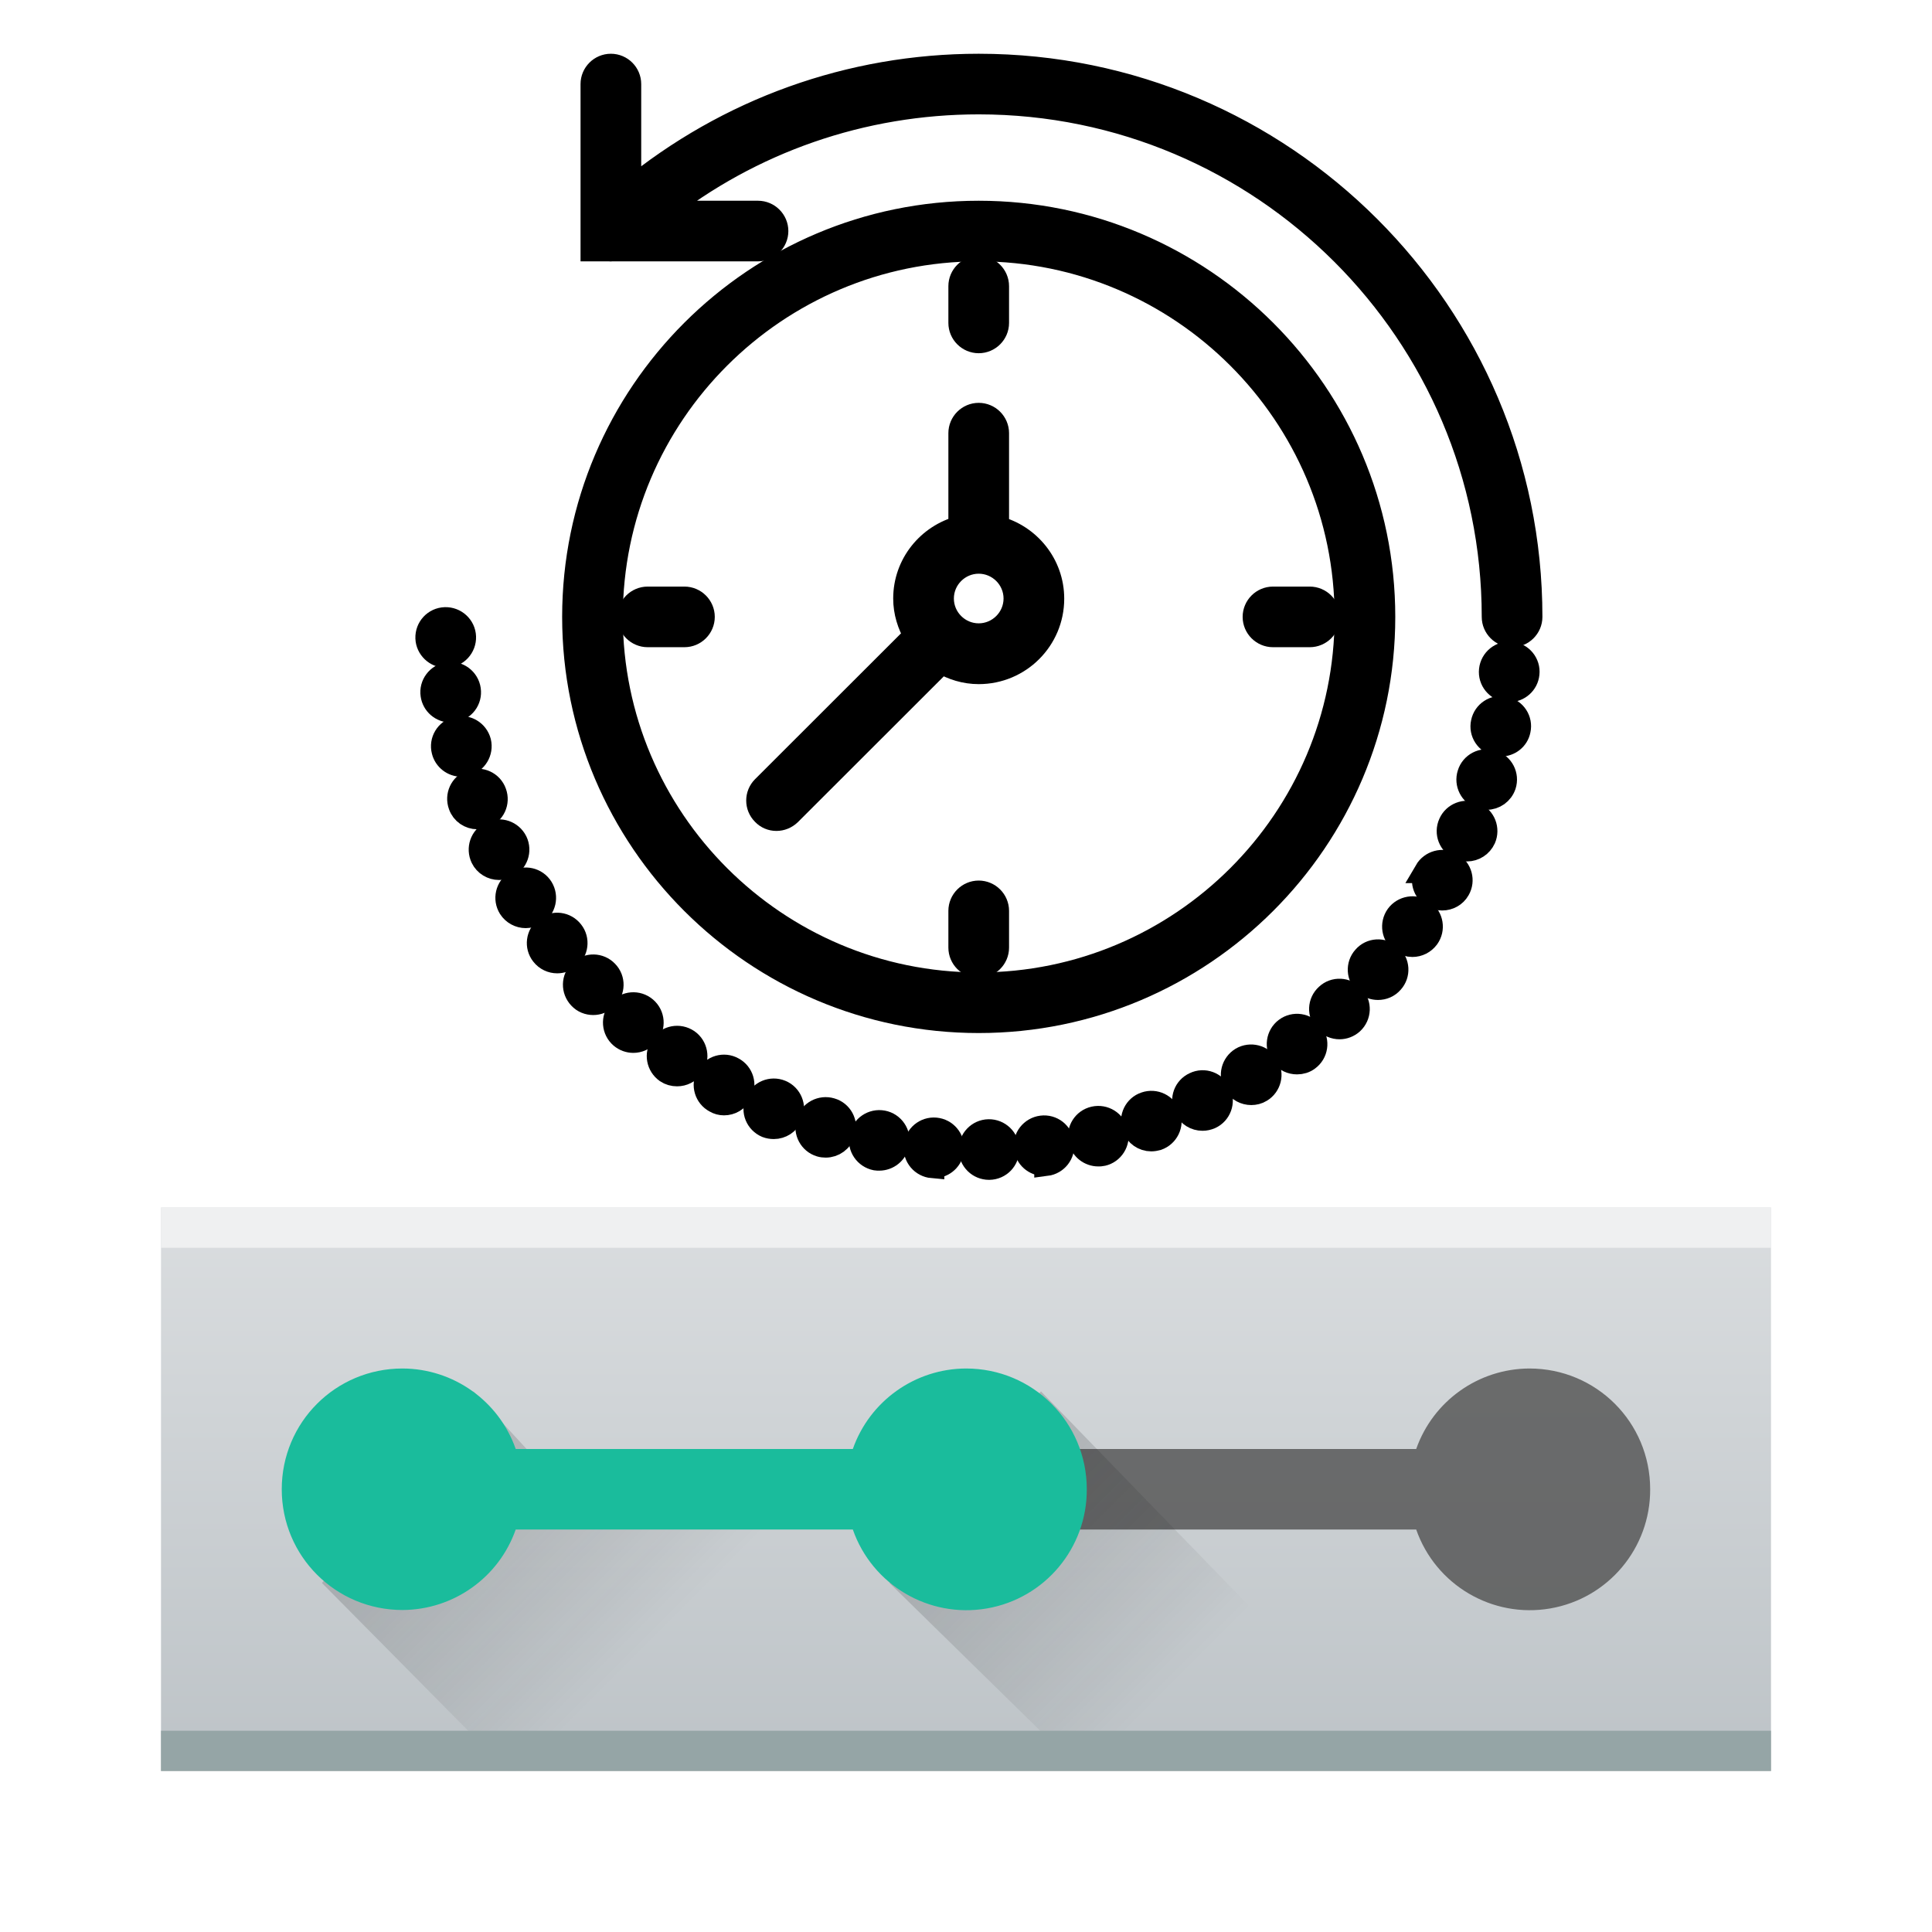
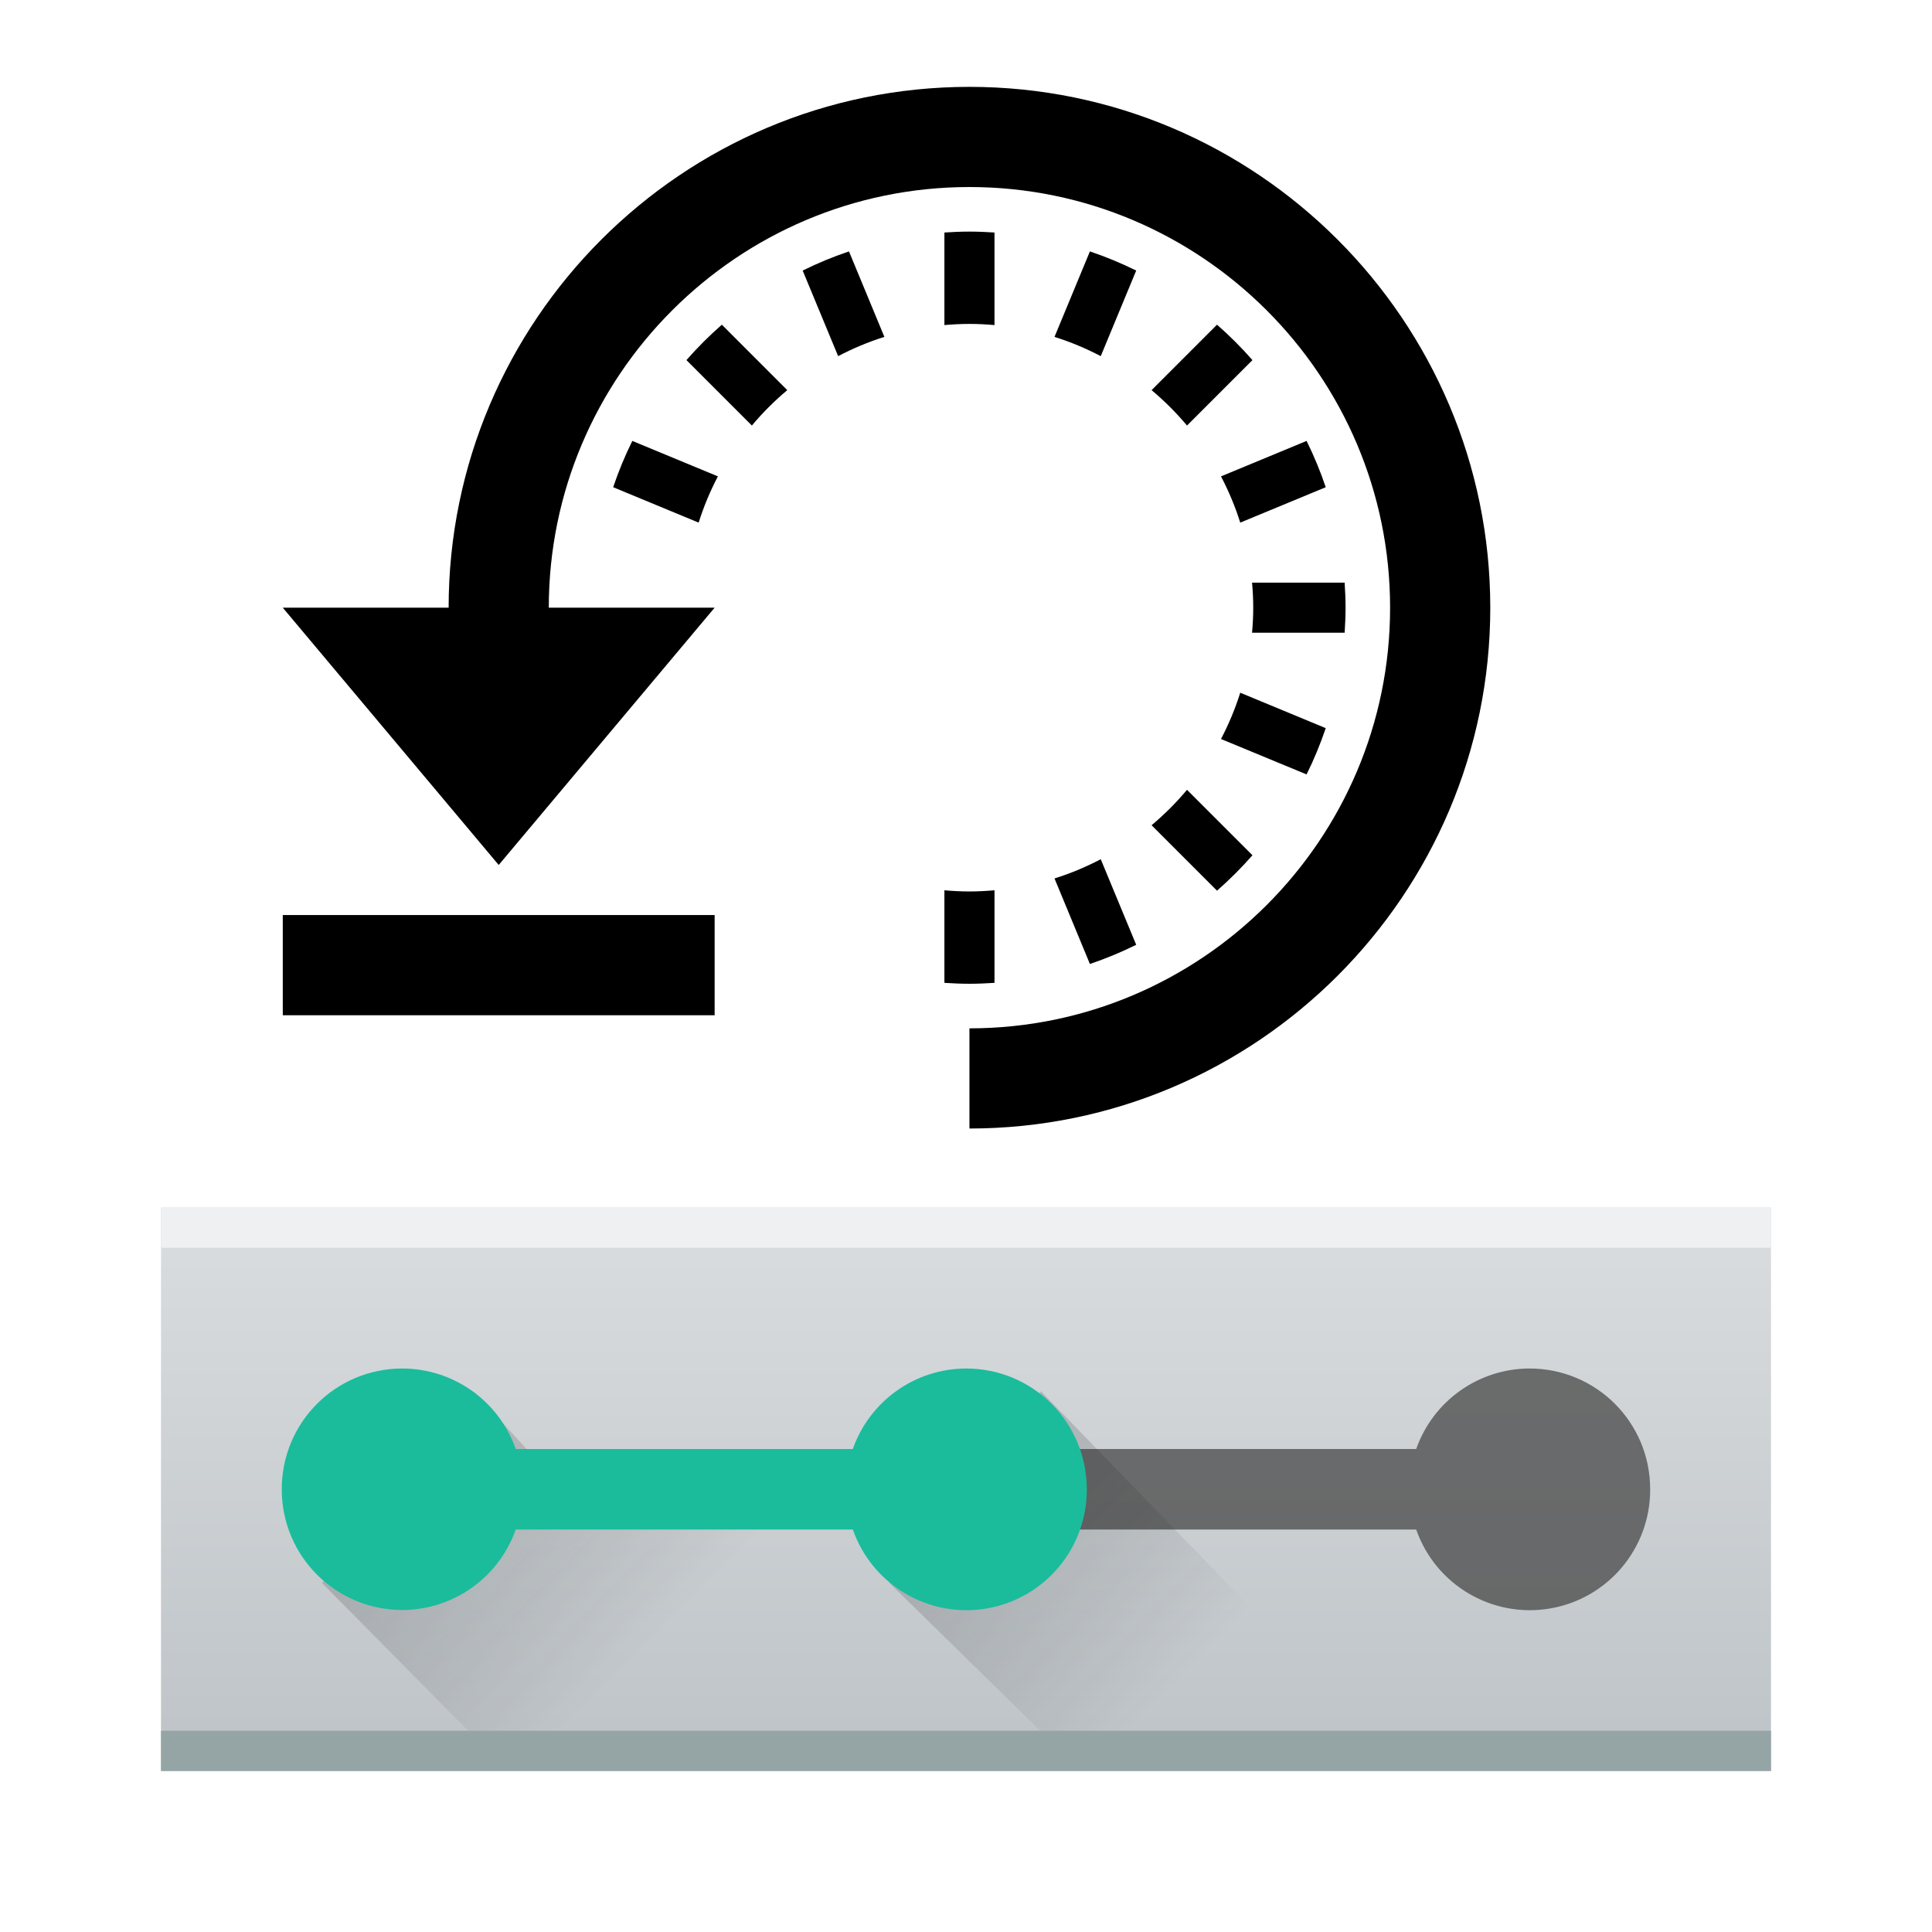
<svg xmlns="http://www.w3.org/2000/svg" xmlns:xlink="http://www.w3.org/1999/xlink" height="48" width="48" version="1.1" id="svg16">
  <defs id="defs16" />
  <linearGradient id="c" gradientUnits="userSpaceOnUse" x1="10" x2="34" xlink:href="#a" y1="10" y2="34" />
  <linearGradient id="d" gradientTransform="translate(384.57 499.8)" gradientUnits="userSpaceOnUse" x2="0" y1="20" y2="44">
    <stop offset="0" stop-color="#eff0f1" id="stop1" />
    <stop offset="1" stop-color="#bdc3c7" id="stop2" />
  </linearGradient>
  <linearGradient id="a" gradientTransform="translate(384.57 500.8)" gradientUnits="userSpaceOnUse" x1="10" x2="15" y1="36" y2="41">
    <stop offset="0" stop-color="#292c2f" id="stop3" />
    <stop offset="1" stop-opacity="0" id="stop4" />
  </linearGradient>
  <linearGradient id="e" gradientTransform="translate(398.67 500.8)" gradientUnits="userSpaceOnUse" x1="9.905" x2="14.905" xlink:href="#a" y1="36" y2="41" />
  <linearGradient id="b" gradientTransform="matrix(1,0,0,1.08333,1.35089,-7.262153)" gradientUnits="userSpaceOnUse" x1="25.07" x2="25" y1="33.844" y2="10">
    <stop offset="0" stop-color="#1abc9c" id="stop5" />
    <stop offset="1" stop-color="#2980b9" id="stop6" />
  </linearGradient>
  <path d="M24 34c-1.662 0-3 1.338-3 3s1.338 3 3 3a2.993 2.993 0 0 0 2.813-2h8.375a2.99 2.99 0 0 0 5.813-1c0-1.662-1.338-3-3-3a2.993 2.993 0 0 0-2.813 2h-8.375A2.99 2.99 0 0 0 24 34" fill="#232629" opacity=".2" id="path8" />
  <path d="M388.57 529.8v14h40v-14z" fill="url(#d)" transform="translate(-384.57 -499.8)" id="path9" />
  <path d="M26.81 38h8.375a2.99 2.99 0 0 0 5.813-1c0-1.662-1.338-3-3-3a2.993 2.993 0 0 0-2.813 2H26.81c.188 1 .188 1 0 2" fill="#4d4d4d" opacity=".779" id="path10" />
  <path d="M406.67 539.13l4.762 4.667h8.143l-9.143-9.429z" fill="url(#e)" opacity=".2" transform="translate(-384.57 -499.8)" id="path11" />
  <path d="M392.57 539.13l4.619 4.667h13.381l-4.867-6.937-7.133-.067-2.238-2.425z" fill="url(#a)" opacity=".2" transform="translate(-384.57 -499.8)" id="path12" />
  <path d="M10 34c-1.662 0-3 1.338-3 3s1.338 3 3 3a2.993 2.993 0 0 0 2.813-2h8.375a2.99 2.99 0 0 0 5.813-1c0-1.662-1.338-3-3-3a2.993 2.993 0 0 0-2.813 2h-8.375A2.99 2.99 0 0 0 10 34" fill="#1abc9c" id="path13" />
  <path d="M4 43h40v1H4z" fill="#95a5a6" id="path14" />
  <path d="M4 30h40v1H4z" fill="#eff0f1" id="path15" />
-   <g id="g37" transform="matrix(0.4569385,0,0,0.4564841,10.61682,1.631958)" style="opacity:1;fill:#000000;fill-opacity:1;stroke:#000000;stroke-width:1.299;stroke-dasharray:none;stroke-opacity:1">
-     <path d="m 29.98,52 c 12.13,0 22,-9.87 22,-22 0,-12.13 -9.87,-22 -22,-22 -12.13,0 -22,9.87 -22,22 0,12.13 9.87,22 22,22 z m 0,-42 c 11.03,0 20,8.97 20,20 0,11.03 -8.97,20 -20,20 -11.03,0 -20,-8.97 -20,-20 0,-11.03 8.97,-20 20,-20 z" id="path1" style="fill:#000000;fill-opacity:1;stroke:#000000;stroke-width:1.299;stroke-dasharray:none;stroke-opacity:1" />
-     <path d="m 29.98,15 c 0.55,0 1,-0.45 1,-1 v -2 c 0,-0.55 -0.45,-1 -1,-1 -0.55,0 -1,0.45 -1,1 v 2 c 0,0.55 0.45,1 1,1 z" id="path2" style="fill:#000000;fill-opacity:1;stroke:#000000;stroke-width:1.299;stroke-dasharray:none;stroke-opacity:1" />
-     <path d="m 29.98,45 c -0.55,0 -1,0.45 -1,1 v 2 c 0,0.55 0.45,1 1,1 0.55,0 1,-0.45 1,-1 v -2 c 0,-0.55 -0.45,-1 -1,-1 z" id="path3" style="fill:#000000;fill-opacity:1;stroke:#000000;stroke-width:1.299;stroke-dasharray:none;stroke-opacity:1" />
-     <path d="m 45.98,31 h 2 c 0.55,0 1,-0.45 1,-1 0,-0.55 -0.45,-1 -1,-1 h -2 c -0.55,0 -1,0.45 -1,1 0,0.55 0.45,1 1,1 z" id="path4" style="fill:#000000;fill-opacity:1;stroke:#000000;stroke-width:1.299;stroke-dasharray:none;stroke-opacity:1" />
-     <path d="m 13.98,29 h -2 c -0.55,0 -1,0.45 -1,1 0,0.55 0.45,1 1,1 h 2 c 0.55,0 1,-0.45 1,-1 0,-0.55 -0.45,-1 -1,-1 z" id="path5" style="fill:#000000;fill-opacity:1;stroke:#000000;stroke-width:1.299;stroke-dasharray:none;stroke-opacity:1" />
-     <path d="m 18.98,41 c 0.26,0 0.51,-0.1 0.71,-0.29 l 8.27,-8.27 c 0.59,0.35 1.28,0.57 2.02,0.57 2.21,0 4,-1.79 4,-4 0,-1.86 -1.28,-3.41 -3,-3.86 V 20 c 0,-0.55 -0.45,-1 -1,-1 -0.55,0 -1,0.45 -1,1 v 5.14 c -1.72,0.45 -3,2 -3,3.86 0,0.74 0.22,1.42 0.57,2.02 l -8.27,8.27 c -0.39,0.39 -0.39,1.02 0,1.41 0.19,0.2 0.44,0.3 0.7,0.3 z m 11,-14 c 1.1,0 2,0.9 2,2 0,1.1 -0.9,2 -2,2 -1.1,0 -2,-0.9 -2,-2 0,-1.1 0.9,-2 2,-2 z" id="path6-3" style="fill:#000000;fill-opacity:1;stroke:#000000;stroke-width:1.299;stroke-dasharray:none;stroke-opacity:1" />
-     <path d="m 10.06,10 h 7.92 c 0.55,0 1,-0.45 1,-1 0,-0.55 -0.45,-1 -1,-1 h -5.3 c 4.92,-3.89 10.97,-6 17.3,-6 15.44,0 28,12.56 28,28 0,0.55 0.45,1 1,1 0.55,0 1,-0.45 1,-1 C 59.98,13.46 46.52,0 29.98,0 23,0 16.34,2.41 10.98,6.81 V 1 c 0,-0.55 -0.45,-1 -1,-1 -0.55,0 -1,0.45 -1,1 v 9 h 0.89 c 0.07,0.01 0.13,0.01 0.19,0 z" id="path7-6" style="fill:#000000;fill-opacity:1;stroke:#000000;stroke-width:1.299;stroke-dasharray:none;stroke-opacity:1" />
-     <path d="m 8.33,49.3 c -0.4,0.38 -0.41,1.01 -0.03,1.41 0.19,0.21 0.46,0.31 0.72,0.31 0.25,0 0.5,-0.09 0.69,-0.28 0.4,-0.38 0.42,-1.01 0.03,-1.41 C 9.36,48.93 8.73,48.92 8.33,49.3 Z" id="path8-7" style="fill:#000000;fill-opacity:1;stroke:#000000;stroke-width:1.299;stroke-dasharray:none;stroke-opacity:1" />
-     <path d="M 7.85,47.14 C 7.51,46.7 6.89,46.62 6.45,46.96 c -0.44,0.34 -0.52,0.97 -0.18,1.4 0.2,0.26 0.5,0.39 0.79,0.39 0.22,0 0.43,-0.07 0.62,-0.21 0.43,-0.34 0.51,-0.97 0.17,-1.4 z" id="path9-5" style="fill:#000000;fill-opacity:1;stroke:#000000;stroke-width:1.299;stroke-dasharray:none;stroke-opacity:1" />
-     <path d="m 12.76,53.34 c -0.32,0.45 -0.2,1.07 0.25,1.39 0.18,0.12 0.37,0.17 0.57,0.17 0.32,0 0.63,-0.15 0.82,-0.43 0.32,-0.45 0.2,-1.08 -0.25,-1.39 -0.46,-0.31 -1.08,-0.2 -1.39,0.26 z" id="path10-3" style="fill:#000000;fill-opacity:1;stroke:#000000;stroke-width:1.299;stroke-dasharray:none;stroke-opacity:1" />
-     <path d="M 6.2,44.76 C 5.91,44.29 5.29,44.15 4.82,44.44 c -0.47,0.3 -0.61,0.91 -0.32,1.38 0.19,0.3 0.52,0.47 0.85,0.47 0.18,0 0.36,-0.05 0.53,-0.15 0.47,-0.29 0.61,-0.91 0.32,-1.38 z" id="path11-5" style="fill:#000000;fill-opacity:1;stroke:#000000;stroke-width:1.299;stroke-dasharray:none;stroke-opacity:1" />
-     <path d="m 1,32.12 c 0.01,0 0.03,0 0.04,0 C 1.59,32.1 2.02,31.63 2,31.08 1.98,30.53 1.51,30.1 0.96,30.12 0.41,30.14 -0.02,30.6 0,31.16 c 0.02,0.53 0.47,0.96 1,0.96 z" id="path12-6" style="fill:#000000;fill-opacity:1;stroke:#000000;stroke-width:1.299;stroke-dasharray:none;stroke-opacity:1" />
-     <path d="m 16.61,54.6 c -0.48,-0.27 -1.09,-0.09 -1.36,0.4 -0.26,0.48 -0.08,1.09 0.41,1.35 0.15,0.09 0.31,0.13 0.47,0.13 0.36,0 0.7,-0.19 0.88,-0.53 0.27,-0.48 0.09,-1.09 -0.4,-1.35 z" id="path13-2" style="fill:#000000;fill-opacity:1;stroke:#000000;stroke-width:1.299;stroke-dasharray:none;stroke-opacity:1" />
-     <path d="M 1.41,35.09 C 1.96,35.01 2.34,34.51 2.26,33.96 2.18,33.41 1.67,33.03 1.13,33.11 0.58,33.19 0.2,33.7 0.28,34.24 c 0.07,0.5 0.5,0.86 0.99,0.86 0.05,0 0.09,0 0.14,-0.01 z" id="path14-9" style="fill:#000000;fill-opacity:1;stroke:#000000;stroke-width:1.299;stroke-dasharray:none;stroke-opacity:1" />
-     <path d="m 4.8,42.23 c -0.25,-0.5 -0.84,-0.7 -1.34,-0.46 -0.5,0.24 -0.7,0.84 -0.46,1.34 0.17,0.35 0.53,0.56 0.9,0.56 0.14,0 0.29,-0.03 0.43,-0.1 0.5,-0.24 0.71,-0.84 0.47,-1.34 z" id="path15-1" style="fill:#000000;fill-opacity:1;stroke:#000000;stroke-width:1.299;stroke-dasharray:none;stroke-opacity:1" />
-     <path d="M 2.09,38.02 C 2.62,37.88 2.95,37.34 2.82,36.8 2.68,36.27 2.14,35.94 1.6,36.08 c -0.53,0.13 -0.86,0.67 -0.72,1.21 0.11,0.45 0.52,0.76 0.97,0.76 0.08,0 0.16,-0.01 0.24,-0.03 z" id="path16" style="fill:#000000;fill-opacity:1;stroke:#000000;stroke-width:1.299;stroke-dasharray:none;stroke-opacity:1" />
-     <path d="M 3.66,39.57 C 3.48,39.05 2.9,38.78 2.38,38.97 1.86,39.16 1.6,39.73 1.79,40.25 c 0.14,0.41 0.53,0.66 0.93,0.66 0.12,0 0.23,-0.02 0.35,-0.06 0.52,-0.19 0.78,-0.76 0.59,-1.28 z" id="path17" style="fill:#000000;fill-opacity:1;stroke:#000000;stroke-width:1.299;stroke-dasharray:none;stroke-opacity:1" />
-     <path d="m 10.44,51.43 c -0.36,0.42 -0.31,1.05 0.11,1.41 0.19,0.16 0.42,0.24 0.65,0.24 0.28,0 0.56,-0.12 0.76,-0.35 0.36,-0.42 0.31,-1.05 -0.11,-1.41 -0.42,-0.36 -1.05,-0.31 -1.41,0.11 z" id="path18" style="fill:#000000;fill-opacity:1;stroke:#000000;stroke-width:1.299;stroke-dasharray:none;stroke-opacity:1" />
-     <path d="m 55.68,43.46 c -0.48,-0.27 -1.09,-0.1 -1.37,0.38 h 0.01 c -0.28,0.48 -0.11,1.09 0.37,1.36 0.15,0.09 0.32,0.13 0.49,0.13 0.35,0 0.69,-0.18 0.87,-0.5 0.28,-0.48 0.11,-1.09 -0.37,-1.37 z" id="path19" style="fill:#000000;fill-opacity:1;stroke:#000000;stroke-width:1.299;stroke-dasharray:none;stroke-opacity:1" />
-     <path d="m 52.75,46.27 c -0.32,0.45 -0.22,1.08 0.23,1.4 0.18,0.13 0.38,0.19 0.58,0.19 0.32,0 0.62,-0.15 0.82,-0.42 0.32,-0.45 0.22,-1.07 -0.23,-1.4 -0.45,-0.32 -1.08,-0.21 -1.4,0.23 z" id="path20" style="fill:#000000;fill-opacity:1;stroke:#000000;stroke-width:1.299;stroke-dasharray:none;stroke-opacity:1" />
-     <path d="m 50.95,48.54 c -0.37,0.41 -0.33,1.04 0.08,1.41 0.19,0.17 0.43,0.25 0.66,0.25 0.28,0 0.55,-0.11 0.75,-0.34 0.37,-0.41 0.33,-1.04 -0.08,-1.41 -0.42,-0.36 -1.05,-0.33 -1.41,0.09 z" id="path21" style="fill:#000000;fill-opacity:1;stroke:#000000;stroke-width:1.299;stroke-dasharray:none;stroke-opacity:1" />
-     <path d="m 48.92,50.61 v 0 c -0.41,0.37 -0.44,1 -0.06,1.41 0.2,0.21 0.47,0.32 0.74,0.32 0.24,0 0.48,-0.09 0.67,-0.26 0.41,-0.38 0.43,-1.01 0.06,-1.41 -0.37,-0.41 -1.01,-0.44 -1.41,-0.06 z" id="path22" style="fill:#000000;fill-opacity:1;stroke:#000000;stroke-width:1.299;stroke-dasharray:none;stroke-opacity:1" />
-     <path d="m 46.69,52.45 c -0.44,0.33 -0.53,0.96 -0.2,1.4 0.19,0.27 0.49,0.4 0.8,0.4 0.21,0 0.42,-0.06 0.59,-0.19 0.45,-0.33 0.54,-0.96 0.21,-1.4 -0.33,-0.45 -0.96,-0.54 -1.4,-0.21 z" id="path23" style="fill:#000000;fill-opacity:1;stroke:#000000;stroke-width:1.299;stroke-dasharray:none;stroke-opacity:1" />
-     <path d="m 58.93,32 c -0.55,-0.06 -1.04,0.34 -1.1,0.89 -0.06,0.55 0.34,1.04 0.89,1.1 0.04,0 0.07,0 0.11,0 0.5,0 0.94,-0.38 0.99,-0.9 0.06,-0.54 -0.34,-1.04 -0.89,-1.09 z" id="path24" style="fill:#000000;fill-opacity:1;stroke:#000000;stroke-width:1.299;stroke-dasharray:none;stroke-opacity:1" />
-     <path d="m 56.94,40.74 c -0.51,-0.22 -1.1,0.01 -1.32,0.51 -0.23,0.51 0,1.1 0.51,1.32 0.13,0.06 0.27,0.09 0.4,0.09 0.39,0 0.75,-0.23 0.92,-0.6 0.22,-0.51 -0.01,-1.1 -0.51,-1.32 z" id="path25" style="fill:#000000;fill-opacity:1;stroke:#000000;stroke-width:1.299;stroke-dasharray:none;stroke-opacity:1" />
-     <path d="m 58.57,34.98 c -0.54,-0.12 -1.07,0.23 -1.18,0.77 -0.12,0.54 0.23,1.07 0.77,1.18 0.07,0.02 0.14,0.02 0.21,0.02 0.46,0 0.88,-0.32 0.97,-0.79 0.12,-0.54 -0.23,-1.07 -0.77,-1.18 z" id="path26" style="fill:#000000;fill-opacity:1;stroke:#000000;stroke-width:1.299;stroke-dasharray:none;stroke-opacity:1" />
-     <path d="m 57.9,37.9 c -0.52,-0.17 -1.09,0.12 -1.25,0.65 -0.17,0.52 0.12,1.09 0.64,1.26 0.1,0.03 0.21,0.04 0.31,0.04 0.42,0 0.81,-0.27 0.95,-0.69 0.17,-0.53 -0.12,-1.09 -0.65,-1.26 z" id="path27" style="fill:#000000;fill-opacity:1;stroke:#000000;stroke-width:1.299;stroke-dasharray:none;stroke-opacity:1" />
-     <path d="m 19.22,55.85 c -0.51,-0.21 -1.09,0.03 -1.3,0.54 -0.22,0.51 0.02,1.09 0.53,1.31 0.13,0.05 0.26,0.07 0.39,0.07 0.39,0 0.76,-0.23 0.92,-0.61 0.21,-0.51 -0.03,-1.1 -0.54,-1.31 z" id="path28" style="fill:#000000;fill-opacity:1;stroke:#000000;stroke-width:1.299;stroke-dasharray:none;stroke-opacity:1" />
-     <path d="m 30.52,57.99 c -0.55,0.01 -0.99,0.47 -0.98,1.02 0.01,0.55 0.46,0.98 1,0.98 0.01,0 0.01,0 0.02,0 0.55,-0.01 0.99,-0.46 0.98,-1.02 -0.01,-0.55 -0.47,-0.99 -1.02,-0.98 z" id="path29" style="fill:#000000;fill-opacity:1;stroke:#000000;stroke-width:1.299;stroke-dasharray:none;stroke-opacity:1" />
-     <path d="m 24.76,57.51 c -0.54,-0.1 -1.07,0.25 -1.17,0.8 -0.1,0.54 0.25,1.06 0.8,1.17 0.06,0.01 0.12,0.01 0.18,0.01 0.47,0 0.89,-0.33 0.99,-0.81 0.1,-0.54 -0.26,-1.07 -0.8,-1.17 z" id="path30" style="fill:#000000;fill-opacity:1;stroke:#000000;stroke-width:1.299;stroke-dasharray:none;stroke-opacity:1" />
-     <path d="m 27.63,57.9 c -0.55,-0.05 -1.04,0.36 -1.08,0.91 -0.05,0.56 0.36,1.04 0.91,1.09 0,-0.01 0,-0.01 0,-0.01 0.03,0.01 0.06,0.01 0.08,0.01 0.52,0 0.96,-0.4 1,-0.92 0.04,-0.55 -0.36,-1.03 -0.91,-1.08 z" id="path31" style="fill:#000000;fill-opacity:1;stroke:#000000;stroke-width:1.299;stroke-dasharray:none;stroke-opacity:1" />
-     <path d="m 21.95,56.83 c -0.53,-0.16 -1.09,0.14 -1.25,0.66 -0.15,0.53 0.14,1.09 0.67,1.25 0.1,0.03 0.2,0.04 0.29,0.04 0.43,0 0.83,-0.28 0.96,-0.71 0.16,-0.53 -0.14,-1.09 -0.67,-1.24 z" id="path32" style="fill:#000000;fill-opacity:1;stroke:#000000;stroke-width:1.299;stroke-dasharray:none;stroke-opacity:1" />
-     <path d="m 44.28,54.06 c -0.47,0.29 -0.63,0.9 -0.34,1.37 0.18,0.32 0.52,0.49 0.86,0.49 0.17,0 0.35,-0.04 0.51,-0.14 0.47,-0.28 0.63,-0.9 0.34,-1.37 -0.28,-0.47 -0.89,-0.63 -1.37,-0.35 z" id="path33" style="fill:#000000;fill-opacity:1;stroke:#000000;stroke-width:1.299;stroke-dasharray:none;stroke-opacity:1" />
-     <path d="m 39.04,56.5 c -0.52,0.17 -0.8,0.74 -0.62,1.27 0.14,0.41 0.53,0.67 0.94,0.67 0.11,0 0.22,-0.02 0.33,-0.05 0.52,-0.18 0.8,-0.75 0.62,-1.27 -0.18,-0.53 -0.75,-0.8 -1.27,-0.62 z" id="path34" style="fill:#000000;fill-opacity:1;stroke:#000000;stroke-width:1.299;stroke-dasharray:none;stroke-opacity:1" />
-     <path d="m 41.73,55.42 c -0.51,0.23 -0.72,0.82 -0.49,1.32 0.17,0.37 0.53,0.58 0.91,0.58 0.14,0 0.28,-0.03 0.42,-0.09 0.5,-0.23 0.72,-0.83 0.48,-1.33 -0.23,-0.5 -0.82,-0.72 -1.32,-0.48 z" id="path35" style="fill:#000000;fill-opacity:1;stroke:#000000;stroke-width:1.299;stroke-dasharray:none;stroke-opacity:1" />
-     <path d="m 36.26,57.29 c -0.54,0.12 -0.88,0.66 -0.75,1.2 0.1,0.46 0.52,0.77 0.97,0.77 0.08,0 0.15,0 0.23,-0.02 0.53,-0.12 0.87,-0.66 0.75,-1.2 -0.13,-0.54 -0.66,-0.87 -1.2,-0.75 z" id="path36" style="fill:#000000;fill-opacity:1;stroke:#000000;stroke-width:1.299;stroke-dasharray:none;stroke-opacity:1" />
-     <path d="m 33.41,57.79 c -0.55,0.07 -0.94,0.57 -0.87,1.11 0.06,0.51 0.49,0.88 0.99,0.88 0.04,0 0.08,0 0.12,-0.01 0,0.01 0,0.01 0,0.01 0.55,-0.07 0.94,-0.57 0.87,-1.12 -0.06,-0.55 -0.56,-0.94 -1.11,-0.87 z" id="path37" style="fill:#000000;fill-opacity:1;stroke:#000000;stroke-width:1.299;stroke-dasharray:none;stroke-opacity:1" />
+   <g id="g1" transform="matrix(0.3333333,0,0,0.3333333,5.358888,-1.568986)">
+     <path d="m 5,72.91 h 32.188 v 7.468 H 5 Z M 56.181,11.181 c -21.405,0 -38.819,17.414 -38.819,38.82 H 5 L 21.094,69.177 37.187,50.001 h -12.36 c 0,-17.289 14.065,-31.354 31.353,-31.354 17.287,0 31.353,14.065 31.353,31.354 0,17.286 -14.065,31.353 -31.353,31.353 V 88.82 C 77.586,88.819 95,71.405 95,50.001 95,28.595 77.586,11.181 56.181,11.181 Z m -21.095,20.366 4.878,4.878 c 0.8,-0.956 1.684,-1.84 2.639,-2.64 l -4.877,-4.878 c -0.936,0.821 -1.819,1.702 -2.64,2.64 z m 33.523,-6.674 c -1.11,-0.55 -2.262,-1.025 -3.45,-1.428 l -2.639,6.372 c 1.198,0.377 2.351,0.86 3.447,1.435 z m 6.024,4.034 -4.877,4.878 c 0.955,0.801 1.84,1.685 2.641,2.64 l 4.877,-4.877 C 76.453,30.61 75.571,29.729 74.633,28.907 Z m -10e-4,42.186 c 0.938,-0.821 1.82,-1.702 2.642,-2.641 l -4.878,-4.877 c -0.801,0.956 -1.685,1.839 -2.641,2.641 z m 9.581,-21.092 c 0,-0.629 -0.028,-1.25 -0.068,-1.868 h -6.901 c 0.055,0.616 0.088,1.238 0.088,1.868 0,0.629 -0.033,1.25 -0.088,1.865 h 6.901 c 0.04,-0.616 0.068,-1.238 0.068,-1.865 z M 74.93,40.213 c 0.573,1.098 1.058,2.248 1.434,3.447 l 6.372,-2.638 c -0.401,-1.188 -0.877,-2.341 -1.428,-3.451 z m -16.882,30.85 c -0.616,0.054 -1.238,0.088 -1.868,0.088 -0.629,0 -1.251,-0.034 -1.866,-0.087 v 6.899 c 0.617,0.04 1.238,0.068 1.866,0.068 0.628,0 1.251,-0.028 1.868,-0.068 z m 7.111,5.493 c 1.188,-0.402 2.341,-0.878 3.45,-1.43 l -2.642,-6.377 c -1.097,0.572 -2.248,1.058 -3.447,1.433 z m 9.771,-16.768 6.378,2.64 c 0.55,-1.108 1.026,-2.261 1.428,-3.449 l -6.372,-2.641 c -0.377,1.201 -0.861,2.351 -1.434,3.45 z m -31.18,-34.915 2.643,6.378 c 1.097,-0.573 2.248,-1.058 3.447,-1.434 l -2.639,-6.372 c -1.187,0.402 -2.34,0.877 -3.451,1.428 z m -14.125,16.148 6.372,2.639 c 0.376,-1.199 0.86,-2.35 1.434,-3.447 l -6.378,-2.642 c -0.551,1.111 -1.027,2.263 -1.428,3.45 z M 58.047,28.936 v -6.899 c -0.617,-0.04 -1.239,-0.068 -1.867,-0.068 -0.628,0 -1.249,0.028 -1.866,0.068 v 6.899 c 0.615,-0.054 1.237,-0.086 1.866,-0.086 0.63,0 1.251,0.032 1.867,0.086 z" id="path1" />
  </g>
</svg>
